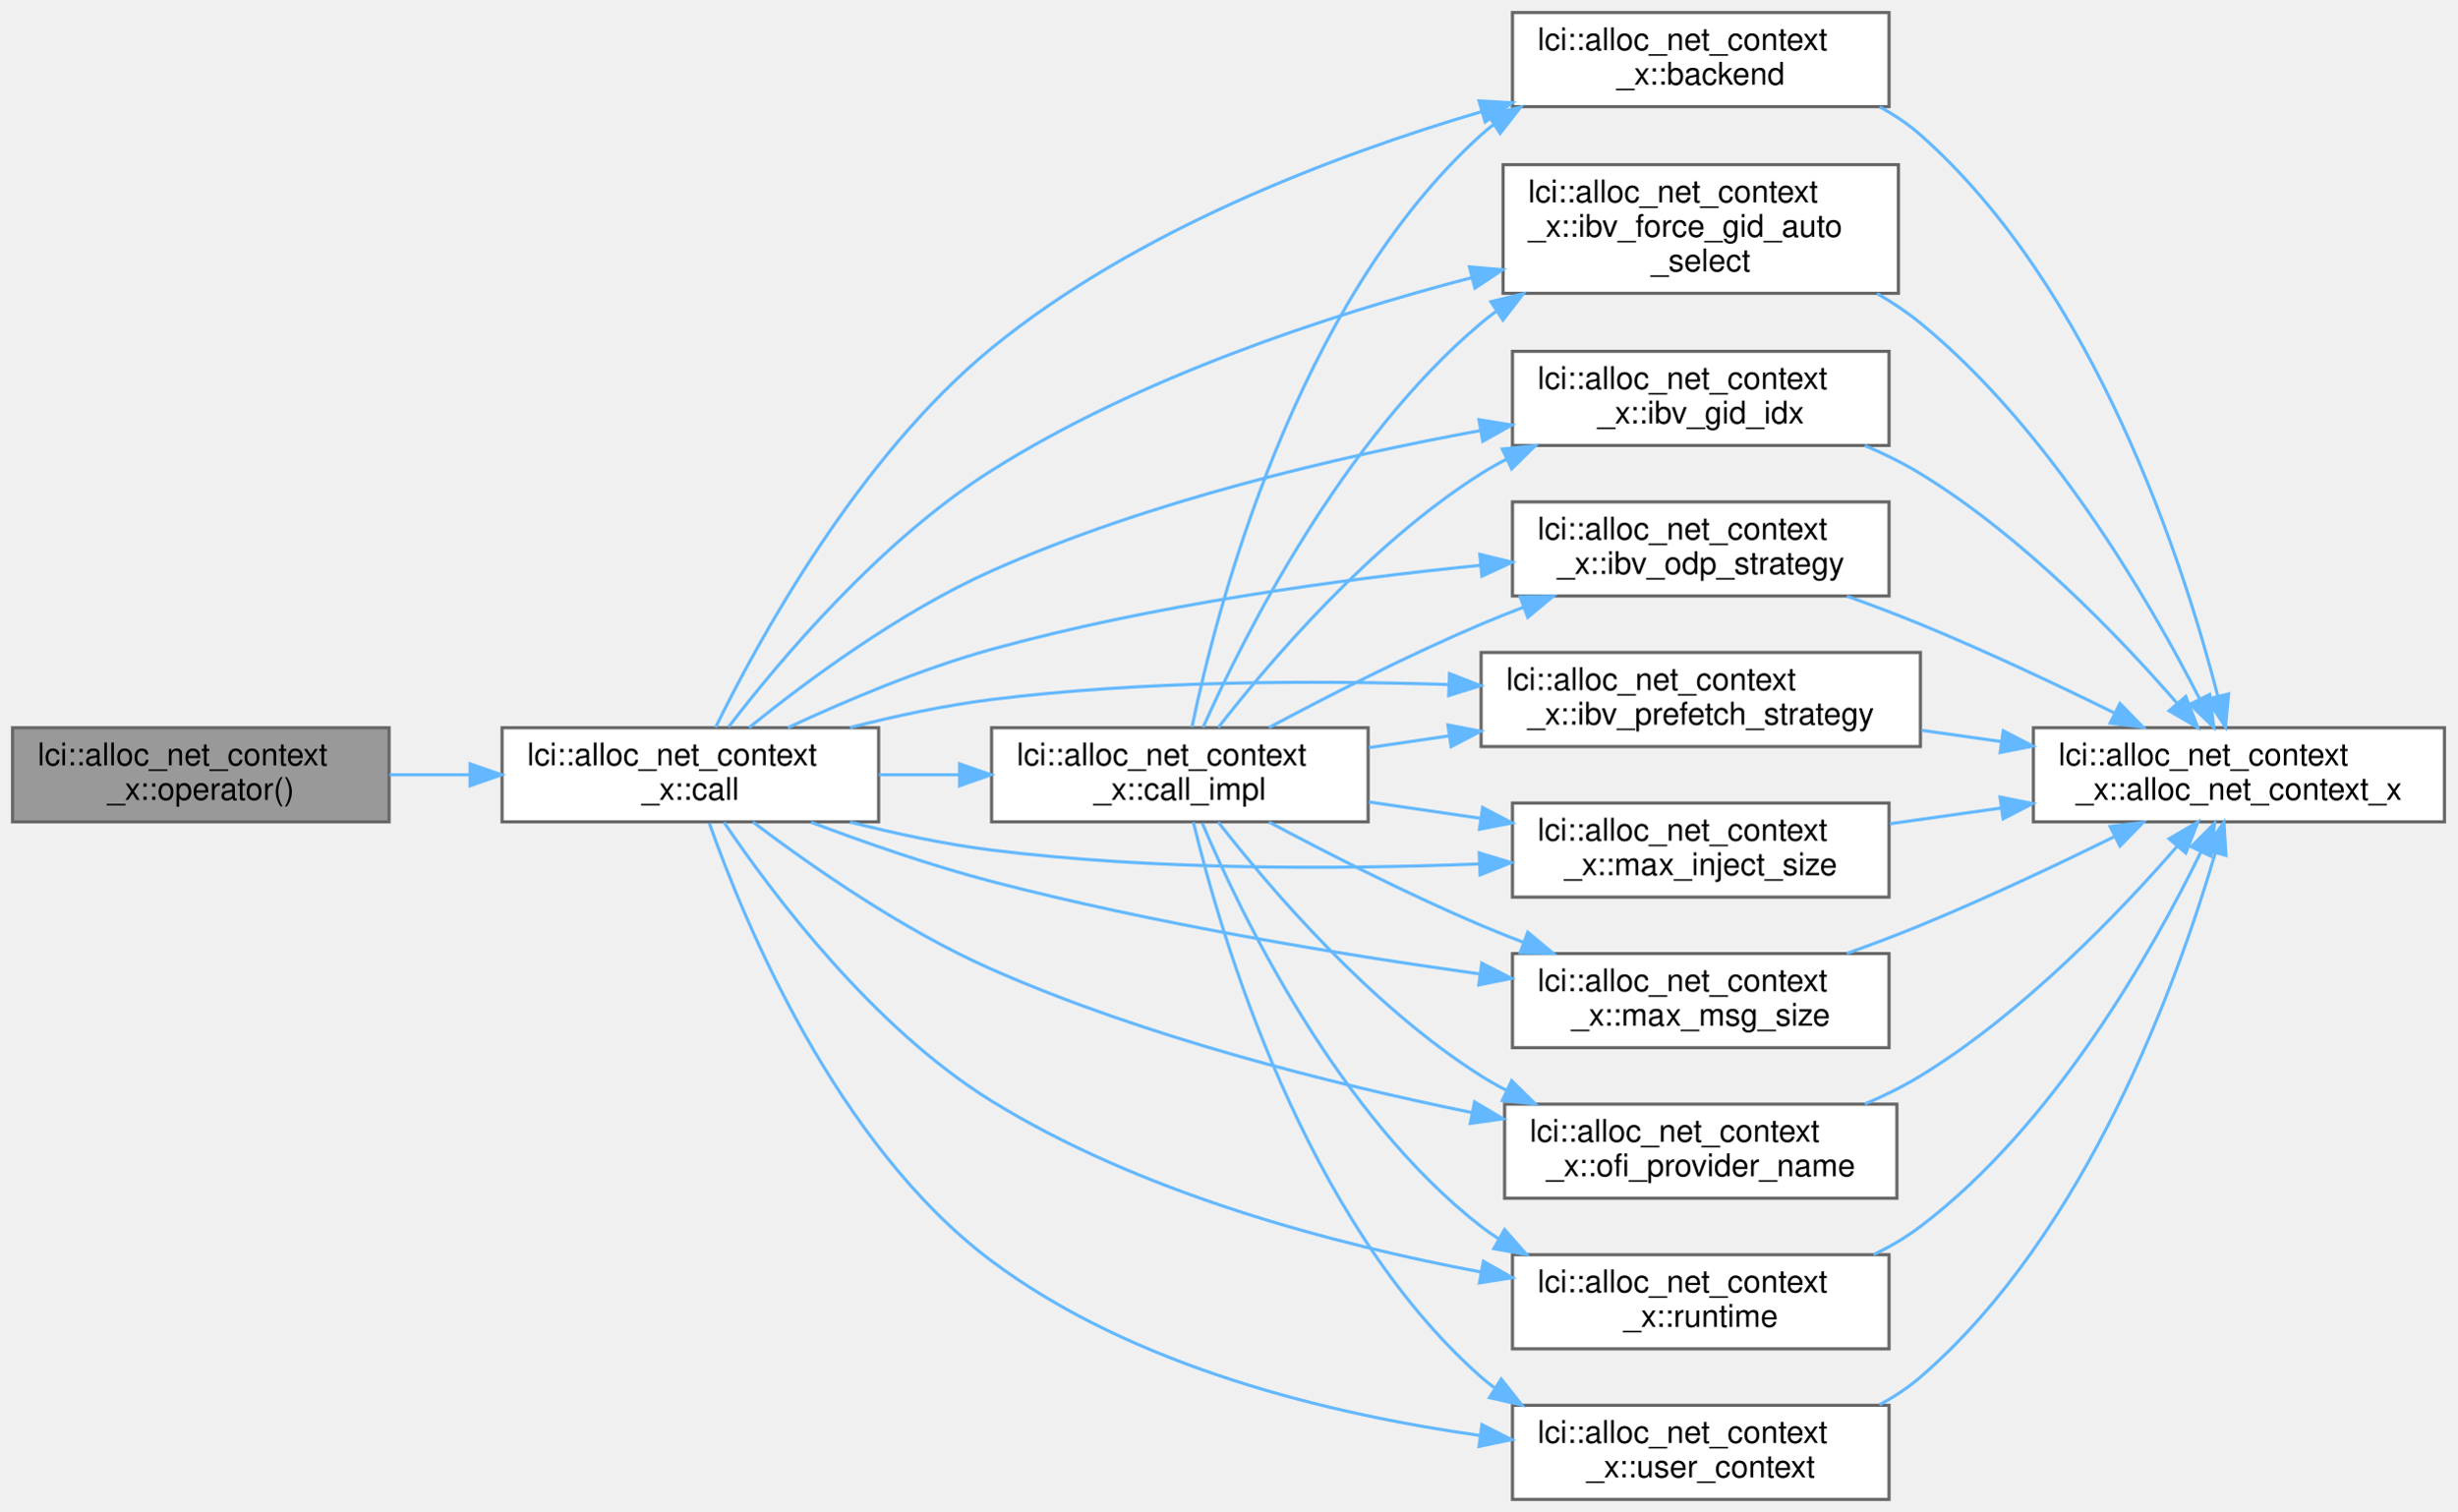
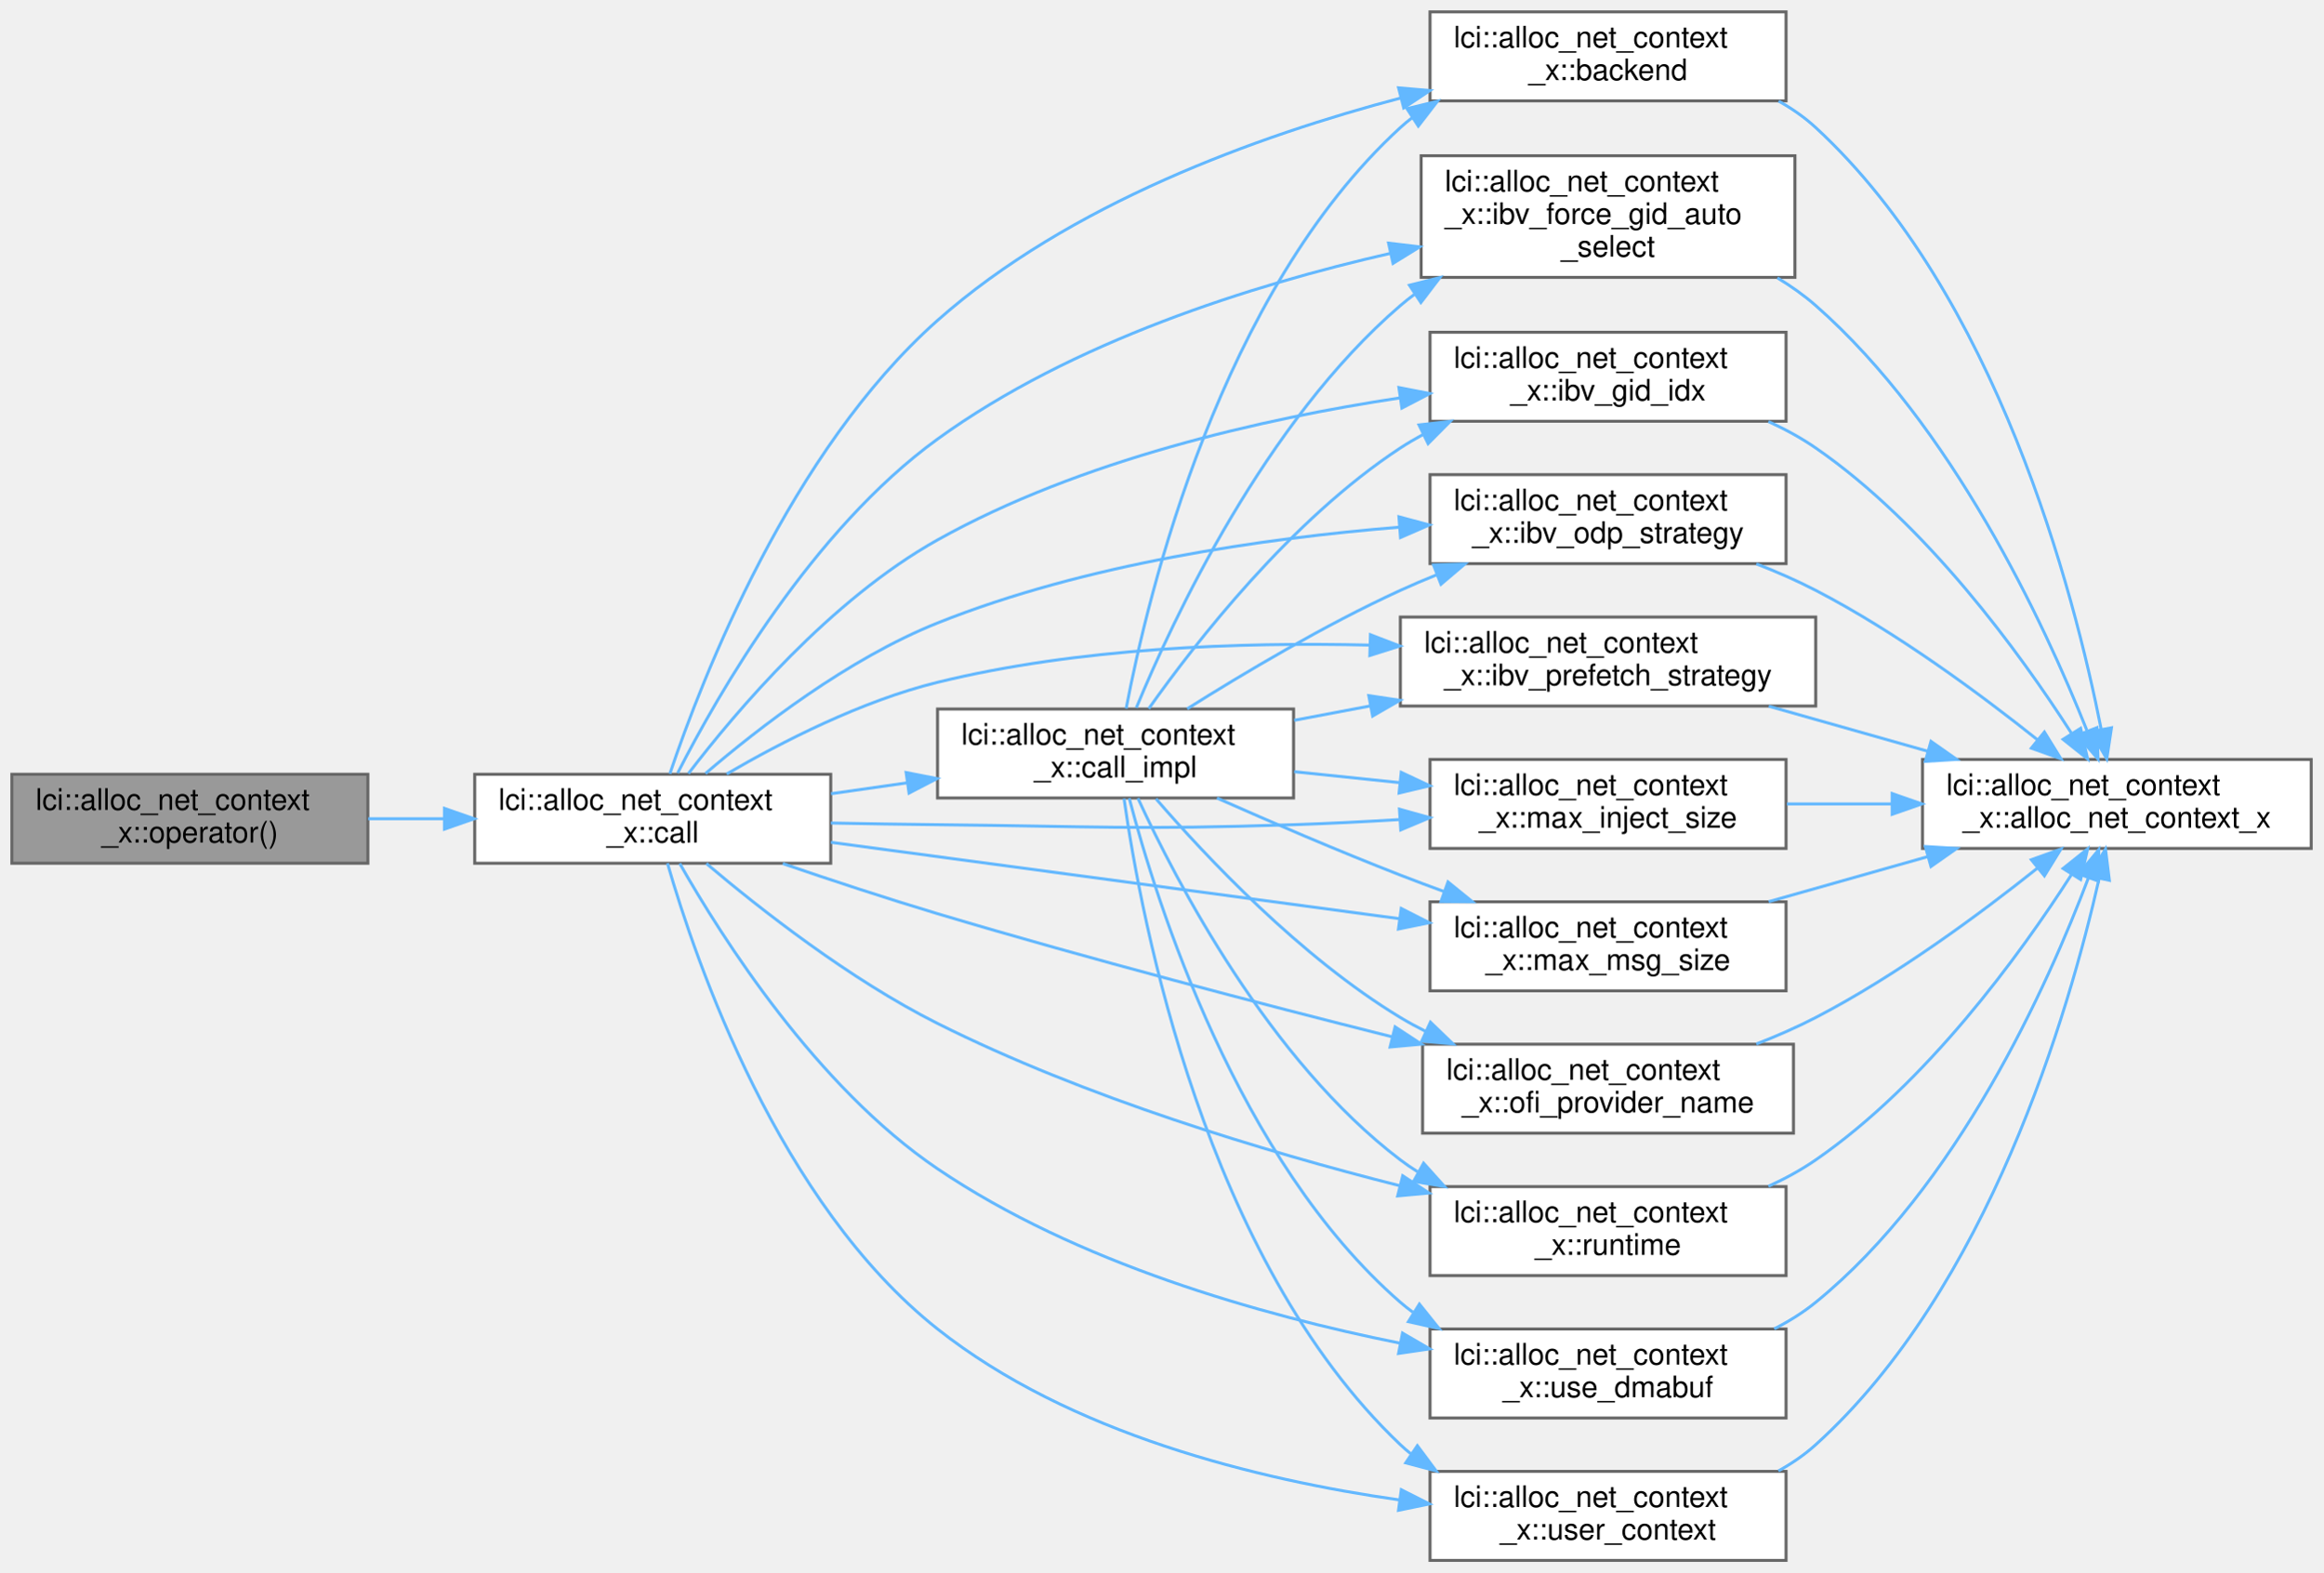
- <svg xmlns="http://www.w3.org/2000/svg" xmlns:xlink="http://www.w3.org/1999/xlink" width="783pt" height="482pt" viewBox="0.00 0.00 783.00 482.00">
-   <g id="graph0" class="graph" transform="scale(1 1) rotate(0) translate(4 478)">
+ <svg xmlns="http://www.w3.org/2000/svg" xmlns:xlink="http://www.w3.org/1999/xlink" width="783pt" height="530pt" viewBox="0.00 0.00 783.00 530.00">
+   <g id="graph0" class="graph" transform="scale(1 1) rotate(0) translate(4 526)">
    <g id="Node000001" class="node">
      <g id="a_Node000001">
        <a xlink:title=" ">
-           <polygon fill="#999999" stroke="#666666" points="120,-246 0,-246 0,-216 120,-216 120,-246" />
-           <text text-anchor="start" x="8" y="-234" font-family="Helvetica,sans-Serif" font-size="10.00">lci::alloc_net_context</text>
-           <text text-anchor="middle" x="60" y="-223" font-family="Helvetica,sans-Serif" font-size="10.00">_x::operator()</text>
+           <polygon fill="#999999" stroke="#666666" points="120,-265 0,-265 0,-235 120,-235 120,-265" />
+           <text text-anchor="start" x="8" y="-253" font-family="Helvetica,sans-Serif" font-size="10.00">lci::alloc_net_context</text>
+           <text text-anchor="middle" x="60" y="-242" font-family="Helvetica,sans-Serif" font-size="10.00">_x::operator()</text>
        </a>
      </g>
    </g>
    <g id="Node000002" class="node">
      <g id="a_Node000002">
        <a xlink:href="../../d9/d2c/classlci_1_1alloc__net__context__x.html#ad70070ae0aaa12a3a7ab0be8f9f84dbc" target="_top" xlink:title=" ">
-           <polygon fill="white" stroke="#666666" points="276,-246 156,-246 156,-216 276,-216 276,-246" />
-           <text text-anchor="start" x="164" y="-234" font-family="Helvetica,sans-Serif" font-size="10.00">lci::alloc_net_context</text>
-           <text text-anchor="middle" x="216" y="-223" font-family="Helvetica,sans-Serif" font-size="10.00">_x::call</text>
+           <polygon fill="white" stroke="#666666" points="276,-265 156,-265 156,-235 276,-235 276,-265" />
+           <text text-anchor="start" x="164" y="-253" font-family="Helvetica,sans-Serif" font-size="10.00">lci::alloc_net_context</text>
+           <text text-anchor="middle" x="216" y="-242" font-family="Helvetica,sans-Serif" font-size="10.00">_x::call</text>
        </a>
      </g>
    </g>
    <g id="edge1_Node000001_Node000002" class="edge">
      <g id="a_edge1_Node000001_Node000002">
        <a xlink:title=" ">
-           <path fill="none" stroke="#63b8ff" d="M120.1,-231C128.42,-231 137.04,-231 145.53,-231" />
-           <polygon fill="#63b8ff" stroke="#63b8ff" points="145.8,-234.5 155.8,-231 145.8,-227.5 145.8,-234.5" />
+           <path fill="none" stroke="#63b8ff" d="M120.1,-250C128.42,-250 137.04,-250 145.53,-250" />
+           <polygon fill="#63b8ff" stroke="#63b8ff" points="145.8,-253.5 155.8,-250 145.8,-246.5 145.8,-253.5" />
        </a>
      </g>
    </g>
    <g id="Node000003" class="node">
      <g id="a_Node000003">
        <a xlink:href="../../d9/d2c/classlci_1_1alloc__net__context__x.html#a924ac87bf6d7c2eb6b52768734dee344" target="_top" xlink:title=" ">
-           <polygon fill="white" stroke="#666666" points="598,-474 478,-474 478,-444 598,-444 598,-474" />
-           <text text-anchor="start" x="486" y="-462" font-family="Helvetica,sans-Serif" font-size="10.00">lci::alloc_net_context</text>
-           <text text-anchor="middle" x="538" y="-451" font-family="Helvetica,sans-Serif" font-size="10.00">_x::backend</text>
+           <polygon fill="white" stroke="#666666" points="598,-522 478,-522 478,-492 598,-492 598,-522" />
+           <text text-anchor="start" x="486" y="-510" font-family="Helvetica,sans-Serif" font-size="10.00">lci::alloc_net_context</text>
+           <text text-anchor="middle" x="538" y="-499" font-family="Helvetica,sans-Serif" font-size="10.00">_x::backend</text>
        </a>
      </g>
    </g>
    <g id="edge2_Node000002_Node000003" class="edge">
      <g id="a_edge2_Node000002_Node000003">
        <a xlink:title=" ">
-           <path fill="none" stroke="#63b8ff" d="M224.03,-246.11C237.5,-273.6 269.44,-332.15 312,-367 357.67,-404.39 420.6,-428.39 468.29,-442.46" />
-           <polygon fill="#63b8ff" stroke="#63b8ff" points="467.35,-445.83 477.92,-445.23 469.28,-439.11 467.35,-445.83" />
+           <path fill="none" stroke="#63b8ff" d="M221.78,-265.18C232.68,-297.56 262.36,-373.98 312,-418 356.25,-457.24 419.89,-480.24 468.2,-492.99" />
+           <polygon fill="#63b8ff" stroke="#63b8ff" points="467.4,-496.4 477.96,-495.48 469.13,-489.62 467.4,-496.4" />
        </a>
      </g>
    </g>
    <g id="Node000005" class="node">
      <g id="a_Node000005">
-         <a xlink:href="../../d9/d2c/classlci_1_1alloc__net__context__x.html#a037ffe1c580c67e693fddc84bf9e4de7" target="_top" xlink:title=" ">
-           <polygon fill="white" stroke="#666666" points="432,-246 312,-246 312,-216 432,-216 432,-246" />
-           <text text-anchor="start" x="320" y="-234" font-family="Helvetica,sans-Serif" font-size="10.00">lci::alloc_net_context</text>
-           <text text-anchor="middle" x="372" y="-223" font-family="Helvetica,sans-Serif" font-size="10.00">_x::call_impl</text>
+         <a xlink:href="../../d9/d2c/classlci_1_1alloc__net__context__x.html#a5c0e2ff8d01447d1d6e0884f2006be28" target="_top" xlink:title=" ">
+           <polygon fill="white" stroke="#666666" points="432,-287 312,-287 312,-257 432,-257 432,-287" />
+           <text text-anchor="start" x="320" y="-275" font-family="Helvetica,sans-Serif" font-size="10.00">lci::alloc_net_context</text>
+           <text text-anchor="middle" x="372" y="-264" font-family="Helvetica,sans-Serif" font-size="10.00">_x::call_impl</text>
        </a>
      </g>
    </g>
    <g id="edge4_Node000002_Node000005" class="edge">
      <g id="a_edge4_Node000002_Node000005">
        <a xlink:title=" ">
-           <path fill="none" stroke="#63b8ff" d="M276.1,-231C284.42,-231 293.04,-231 301.53,-231" />
-           <polygon fill="#63b8ff" stroke="#63b8ff" points="301.8,-234.5 311.8,-231 301.8,-227.5 301.8,-234.5" />
+           <path fill="none" stroke="#63b8ff" d="M276.1,-258.44C284.51,-259.64 293.23,-260.89 301.81,-262.12" />
+           <polygon fill="#63b8ff" stroke="#63b8ff" points="301.41,-265.59 311.8,-263.54 302.4,-258.66 301.41,-265.59" />
        </a>
      </g>
    </g>
    <g id="Node000006" class="node">
      <g id="a_Node000006">
        <a xlink:href="../../d9/d2c/classlci_1_1alloc__net__context__x.html#a9fe41e79d8eb835bbe41fc713b0971cf" target="_top" xlink:title=" ">
-           <polygon fill="white" stroke="#666666" points="601,-425.5 475,-425.5 475,-384.5 601,-384.5 601,-425.5" />
-           <text text-anchor="start" x="483" y="-413.5" font-family="Helvetica,sans-Serif" font-size="10.00">lci::alloc_net_context</text>
-           <text text-anchor="start" x="483" y="-402.5" font-family="Helvetica,sans-Serif" font-size="10.00">_x::ibv_force_gid_auto</text>
-           <text text-anchor="middle" x="538" y="-391.5" font-family="Helvetica,sans-Serif" font-size="10.00">_select</text>
-         </a>
-       </g>
-     </g>
-     <g id="edge24_Node000002_Node000006" class="edge">
-       <g id="a_edge24_Node000002_Node000006">
-         <a xlink:title=" ">
-           <path fill="none" stroke="#63b8ff" d="M228.2,-246.29C244.45,-267.46 276.51,-305.61 312,-328 359.01,-357.65 418.8,-377.41 464.93,-389.48" />
-           <polygon fill="#63b8ff" stroke="#63b8ff" points="464.29,-392.93 474.85,-392.02 466.03,-386.15 464.29,-392.93" />
+           <polygon fill="white" stroke="#666666" points="601,-473.5 475,-473.5 475,-432.5 601,-432.5 601,-473.5" />
+           <text text-anchor="start" x="483" y="-461.5" font-family="Helvetica,sans-Serif" font-size="10.00">lci::alloc_net_context</text>
+           <text text-anchor="start" x="483" y="-450.5" font-family="Helvetica,sans-Serif" font-size="10.00">_x::ibv_force_gid_auto</text>
+           <text text-anchor="middle" x="538" y="-439.5" font-family="Helvetica,sans-Serif" font-size="10.00">_select</text>
+         </a>
+       </g>
+     </g>
+     <g id="edge26_Node000002_Node000006" class="edge">
+       <g id="a_edge26_Node000002_Node000006">
+         <a xlink:title=" ">
+           <path fill="none" stroke="#63b8ff" d="M224.41,-265.41C238.05,-292.17 269.65,-347.31 312,-378 357.29,-410.82 417.87,-429.92 464.76,-440.63" />
+           <polygon fill="#63b8ff" stroke="#63b8ff" points="464.02,-444.05 474.54,-442.79 465.53,-437.22 464.02,-444.05" />
        </a>
      </g>
    </g>
    <g id="Node000007" class="node">
      <g id="a_Node000007">
        <a xlink:href="../../d9/d2c/classlci_1_1alloc__net__context__x.html#a41c846e3f23a79c2ed6832493cfbdf32" target="_top" xlink:title=" ">
-           <polygon fill="white" stroke="#666666" points="598,-366 478,-366 478,-336 598,-336 598,-366" />
-           <text text-anchor="start" x="486" y="-354" font-family="Helvetica,sans-Serif" font-size="10.00">lci::alloc_net_context</text>
-           <text text-anchor="middle" x="538" y="-343" font-family="Helvetica,sans-Serif" font-size="10.00">_x::ibv_gid_idx</text>
-         </a>
-       </g>
-     </g>
-     <g id="edge25_Node000002_Node000007" class="edge">
-       <g id="a_edge25_Node000002_Node000007">
-         <a xlink:title=" ">
-           <path fill="none" stroke="#63b8ff" d="M234.74,-246.07C252.99,-260.83 282.8,-282.97 312,-296 361.84,-318.25 422.08,-332.37 467.68,-340.72" />
-           <polygon fill="#63b8ff" stroke="#63b8ff" points="467.31,-344.21 477.77,-342.52 468.54,-337.32 467.31,-344.21" />
+           <polygon fill="white" stroke="#666666" points="598,-414 478,-414 478,-384 598,-384 598,-414" />
+           <text text-anchor="start" x="486" y="-402" font-family="Helvetica,sans-Serif" font-size="10.00">lci::alloc_net_context</text>
+           <text text-anchor="middle" x="538" y="-391" font-family="Helvetica,sans-Serif" font-size="10.00">_x::ibv_gid_idx</text>
+         </a>
+       </g>
+     </g>
+     <g id="edge27_Node000002_Node000007" class="edge">
+       <g id="a_edge27_Node000002_Node000007">
+         <a xlink:title=" ">
+           <path fill="none" stroke="#63b8ff" d="M228.04,-265.25C244.11,-286.27 275.95,-323.84 312,-344 360.23,-370.97 421.51,-384.84 467.94,-391.89" />
+           <polygon fill="#63b8ff" stroke="#63b8ff" points="467.51,-395.37 477.91,-393.34 468.51,-388.44 467.51,-395.37" />
        </a>
      </g>
    </g>
    <g id="Node000008" class="node">
      <g id="a_Node000008">
        <a xlink:href="../../d9/d2c/classlci_1_1alloc__net__context__x.html#aaad66599526eca49a9ee0dada3f8e35c" target="_top" xlink:title=" ">
-           <polygon fill="white" stroke="#666666" points="598,-318 478,-318 478,-288 598,-288 598,-318" />
-           <text text-anchor="start" x="486" y="-306" font-family="Helvetica,sans-Serif" font-size="10.00">lci::alloc_net_context</text>
-           <text text-anchor="middle" x="538" y="-295" font-family="Helvetica,sans-Serif" font-size="10.00">_x::ibv_odp_strategy</text>
-         </a>
-       </g>
-     </g>
-     <g id="edge26_Node000002_Node000008" class="edge">
-       <g id="a_edge26_Node000002_Node000008">
-         <a xlink:title=" ">
-           <path fill="none" stroke="#63b8ff" d="M247.09,-246.02C265.43,-254.58 289.58,-264.8 312,-271 363.15,-285.15 422.68,-293.27 467.65,-297.78" />
-           <polygon fill="#63b8ff" stroke="#63b8ff" points="467.59,-301.29 477.88,-298.77 468.26,-294.32 467.59,-301.29" />
+           <polygon fill="white" stroke="#666666" points="598,-366 478,-366 478,-336 598,-336 598,-366" />
+           <text text-anchor="start" x="486" y="-354" font-family="Helvetica,sans-Serif" font-size="10.00">lci::alloc_net_context</text>
+           <text text-anchor="middle" x="538" y="-343" font-family="Helvetica,sans-Serif" font-size="10.00">_x::ibv_odp_strategy</text>
+         </a>
+       </g>
+     </g>
+     <g id="edge28_Node000002_Node000008" class="edge">
+       <g id="a_edge28_Node000002_Node000008">
+         <a xlink:title=" ">
+           <path fill="none" stroke="#63b8ff" d="M233.8,-265.27C251.78,-280.69 281.8,-303.91 312,-316 361.82,-335.94 422.06,-344.58 467.67,-348.29" />
+           <polygon fill="#63b8ff" stroke="#63b8ff" points="467.52,-351.79 477.75,-349.05 468.05,-344.81 467.52,-351.79" />
        </a>
      </g>
    </g>
    <g id="Node000009" class="node">
      <g id="a_Node000009">
        <a xlink:href="../../d9/d2c/classlci_1_1alloc__net__context__x.html#a2c1d71a830f38024cb6193d55e088fb8" target="_top" xlink:title=" ">
-           <polygon fill="white" stroke="#666666" points="608,-270 468,-270 468,-240 608,-240 608,-270" />
-           <text text-anchor="start" x="476" y="-258" font-family="Helvetica,sans-Serif" font-size="10.00">lci::alloc_net_context</text>
-           <text text-anchor="middle" x="538" y="-247" font-family="Helvetica,sans-Serif" font-size="10.00">_x::ibv_prefetch_strategy</text>
-         </a>
-       </g>
-     </g>
-     <g id="edge27_Node000002_Node000009" class="edge">
-       <g id="a_edge27_Node000002_Node000009">
-         <a xlink:title=" ">
-           <path fill="none" stroke="#63b8ff" d="M266.85,-246.05C281.28,-249.74 297.14,-253.15 312,-255 360.09,-260.98 414.41,-261.16 457.62,-259.77" />
-           <polygon fill="#63b8ff" stroke="#63b8ff" points="457.93,-263.26 467.8,-259.4 457.68,-256.26 457.93,-263.26" />
+           <polygon fill="white" stroke="#666666" points="608,-318 468,-318 468,-288 608,-288 608,-318" />
+           <text text-anchor="start" x="476" y="-306" font-family="Helvetica,sans-Serif" font-size="10.00">lci::alloc_net_context</text>
+           <text text-anchor="middle" x="538" y="-295" font-family="Helvetica,sans-Serif" font-size="10.00">_x::ibv_prefetch_strategy</text>
+         </a>
+       </g>
+     </g>
+     <g id="edge29_Node000002_Node000009" class="edge">
+       <g id="a_edge29_Node000002_Node000009">
+         <a xlink:title=" ">
+           <path fill="none" stroke="#63b8ff" d="M240.93,-265.09C259.52,-275.93 286.37,-289.7 312,-296 359.34,-307.64 413.98,-309.59 457.55,-308.54" />
+           <polygon fill="#63b8ff" stroke="#63b8ff" points="457.92,-312.03 467.81,-308.24 457.71,-305.04 457.92,-312.03" />
        </a>
      </g>
    </g>
    <g id="Node000010" class="node">
      <g id="a_Node000010">
        <a xlink:href="../../d9/d2c/classlci_1_1alloc__net__context__x.html#a6654c9eac4872fca14364abd71f579f1" target="_top" xlink:title=" ">
-           <polygon fill="white" stroke="#666666" points="598,-222 478,-222 478,-192 598,-192 598,-222" />
-           <text text-anchor="start" x="486" y="-210" font-family="Helvetica,sans-Serif" font-size="10.00">lci::alloc_net_context</text>
-           <text text-anchor="middle" x="538" y="-199" font-family="Helvetica,sans-Serif" font-size="10.00">_x::max_inject_size</text>
-         </a>
-       </g>
-     </g>
-     <g id="edge28_Node000002_Node000010" class="edge">
-       <g id="a_edge28_Node000002_Node000010">
-         <a xlink:title=" ">
-           <path fill="none" stroke="#63b8ff" d="M266.85,-215.95C281.28,-212.26 297.14,-208.85 312,-207 363.79,-200.56 422.8,-200.84 467.39,-202.58" />
-           <polygon fill="#63b8ff" stroke="#63b8ff" points="467.4,-206.09 477.54,-203.01 467.69,-199.09 467.4,-206.09" />
+           <polygon fill="white" stroke="#666666" points="598,-270 478,-270 478,-240 598,-240 598,-270" />
+           <text text-anchor="start" x="486" y="-258" font-family="Helvetica,sans-Serif" font-size="10.00">lci::alloc_net_context</text>
+           <text text-anchor="middle" x="538" y="-247" font-family="Helvetica,sans-Serif" font-size="10.00">_x::max_inject_size</text>
+         </a>
+       </g>
+     </g>
+     <g id="edge30_Node000002_Node000010" class="edge">
+       <g id="a_edge30_Node000002_Node000010">
+         <a xlink:title=" ">
+           <path fill="none" stroke="#63b8ff" d="M276.04,-248.56C287.94,-248.33 300.37,-248.12 312,-248 365.33,-247.44 378.7,-246.23 432,-248 443.51,-248.38 455.72,-249 467.58,-249.72" />
+           <polygon fill="#63b8ff" stroke="#63b8ff" points="467.69,-253.23 477.89,-250.37 468.13,-246.25 467.69,-253.23" />
        </a>
      </g>
    </g>
    <g id="Node000011" class="node">
      <g id="a_Node000011">
        <a xlink:href="../../d9/d2c/classlci_1_1alloc__net__context__x.html#ad264e33dba3328ba304b8727d91fea36" target="_top" xlink:title=" ">
-           <polygon fill="white" stroke="#666666" points="598,-174 478,-174 478,-144 598,-144 598,-174" />
-           <text text-anchor="start" x="486" y="-162" font-family="Helvetica,sans-Serif" font-size="10.00">lci::alloc_net_context</text>
-           <text text-anchor="middle" x="538" y="-151" font-family="Helvetica,sans-Serif" font-size="10.00">_x::max_msg_size</text>
-         </a>
-       </g>
-     </g>
-     <g id="edge29_Node000002_Node000011" class="edge">
-       <g id="a_edge29_Node000002_Node000011">
-         <a xlink:title=" ">
-           <path fill="none" stroke="#63b8ff" d="M254.43,-215.88C271.73,-209.34 292.68,-202.05 312,-197 363.49,-183.55 422.9,-173.75 467.74,-167.48" />
-           <polygon fill="#63b8ff" stroke="#63b8ff" points="468.22,-170.94 477.65,-166.11 467.27,-164.01 468.22,-170.94" />
+           <polygon fill="white" stroke="#666666" points="598,-222 478,-222 478,-192 598,-192 598,-222" />
+           <text text-anchor="start" x="486" y="-210" font-family="Helvetica,sans-Serif" font-size="10.00">lci::alloc_net_context</text>
+           <text text-anchor="middle" x="538" y="-199" font-family="Helvetica,sans-Serif" font-size="10.00">_x::max_msg_size</text>
+         </a>
+       </g>
+     </g>
+     <g id="edge31_Node000002_Node000011" class="edge">
+       <g id="a_edge31_Node000002_Node000011">
+         <a xlink:title=" ">
+           <path fill="none" stroke="#63b8ff" d="M276.07,-242.06C330.24,-234.78 410.51,-224 467.7,-216.31" />
+           <polygon fill="#63b8ff" stroke="#63b8ff" points="468.29,-219.76 477.74,-214.96 467.36,-212.83 468.29,-219.76" />
        </a>
      </g>
    </g>
    <g id="Node000012" class="node">
      <g id="a_Node000012">
        <a xlink:href="../../d9/d2c/classlci_1_1alloc__net__context__x.html#a11c33085d6c48cc3684d45ae1f91b354" target="_top" xlink:title=" ">
-           <polygon fill="white" stroke="#666666" points="600.5,-126 475.5,-126 475.5,-96 600.5,-96 600.5,-126" />
-           <text text-anchor="start" x="483.5" y="-114" font-family="Helvetica,sans-Serif" font-size="10.00">lci::alloc_net_context</text>
-           <text text-anchor="middle" x="538" y="-103" font-family="Helvetica,sans-Serif" font-size="10.00">_x::ofi_provider_name</text>
-         </a>
-       </g>
-     </g>
-     <g id="edge30_Node000002_Node000012" class="edge">
-       <g id="a_edge30_Node000002_Node000012">
-         <a xlink:title=" ">
-           <path fill="none" stroke="#63b8ff" d="M235.94,-215.95C254.39,-201.97 283.71,-181.47 312,-169 361.07,-147.36 419.86,-132.56 465.03,-123.32" />
-           <polygon fill="#63b8ff" stroke="#63b8ff" points="465.92,-126.72 475.04,-121.32 464.55,-119.85 465.92,-126.72" />
+           <polygon fill="white" stroke="#666666" points="600.5,-174 475.5,-174 475.5,-144 600.5,-144 600.5,-174" />
+           <text text-anchor="start" x="483.5" y="-162" font-family="Helvetica,sans-Serif" font-size="10.00">lci::alloc_net_context</text>
+           <text text-anchor="middle" x="538" y="-151" font-family="Helvetica,sans-Serif" font-size="10.00">_x::ofi_provider_name</text>
+         </a>
+       </g>
+     </g>
+     <g id="edge32_Node000002_Node000012" class="edge">
+       <g id="a_edge32_Node000002_Node000012">
+         <a xlink:title=" ">
+           <path fill="none" stroke="#63b8ff" d="M259.84,-234.88C276.09,-229.32 294.83,-223.14 312,-218 362.9,-202.77 420.9,-187.62 465.26,-176.48" />
+           <polygon fill="#63b8ff" stroke="#63b8ff" points="466.23,-179.84 475.09,-174.02 464.54,-173.05 466.23,-179.84" />
        </a>
      </g>
    </g>
    <g id="Node000013" class="node">
      <g id="a_Node000013">
        <a xlink:href="../../d9/d2c/classlci_1_1alloc__net__context__x.html#a3cc9f4bac3c372009fe44dbd77153c19" target="_top" xlink:title=" ">
+           <polygon fill="white" stroke="#666666" points="598,-126 478,-126 478,-96 598,-96 598,-126" />
+           <text text-anchor="start" x="486" y="-114" font-family="Helvetica,sans-Serif" font-size="10.00">lci::alloc_net_context</text>
+           <text text-anchor="middle" x="538" y="-103" font-family="Helvetica,sans-Serif" font-size="10.00">_x::runtime</text>
+         </a>
+       </g>
+     </g>
+     <g id="edge33_Node000002_Node000013" class="edge">
+       <g id="a_edge33_Node000002_Node000013">
+         <a xlink:title=" ">
+           <path fill="none" stroke="#63b8ff" d="M234.08,-234.91C252.28,-219.5 282.48,-195.8 312,-181 361.74,-156.05 422.14,-137.85 467.84,-126.28" />
+           <polygon fill="#63b8ff" stroke="#63b8ff" points="468.79,-129.65 477.65,-123.83 467.1,-122.85 468.79,-129.65" />
+         </a>
+       </g>
+     </g>
+     <g id="Node000014" class="node">
+       <g id="a_Node000014">
+         <a xlink:href="../../d9/d2c/classlci_1_1alloc__net__context__x.html#aabdd8693975475fef49f39019610a4ae" target="_top" xlink:title=" ">
          <polygon fill="white" stroke="#666666" points="598,-78 478,-78 478,-48 598,-48 598,-78" />
          <text text-anchor="start" x="486" y="-66" font-family="Helvetica,sans-Serif" font-size="10.00">lci::alloc_net_context</text>
-           <text text-anchor="middle" x="538" y="-55" font-family="Helvetica,sans-Serif" font-size="10.00">_x::runtime</text>
-         </a>
-       </g>
-     </g>
-     <g id="edge31_Node000002_Node000013" class="edge">
-       <g id="a_edge31_Node000002_Node000013">
-         <a xlink:title=" ">
-           <path fill="none" stroke="#63b8ff" d="M226.74,-215.82C242.1,-193.1 274.15,-150.41 312,-127 359.63,-97.55 421.22,-81.26 467.92,-72.49" />
-           <polygon fill="#63b8ff" stroke="#63b8ff" points="468.73,-75.9 477.95,-70.68 467.48,-69.01 468.73,-75.9" />
-         </a>
-       </g>
-     </g>
-     <g id="Node000014" class="node">
-       <g id="a_Node000014">
+           <text text-anchor="middle" x="538" y="-55" font-family="Helvetica,sans-Serif" font-size="10.00">_x::use_dmabuf</text>
+         </a>
+       </g>
+     </g>
+     <g id="edge34_Node000002_Node000014" class="edge">
+       <g id="a_edge34_Node000002_Node000014">
+         <a xlink:title=" ">
+           <path fill="none" stroke="#63b8ff" d="M225.11,-234.91C239.36,-209.83 271.28,-159.58 312,-132 358.8,-100.3 420.73,-82.71 467.77,-73.24" />
+           <polygon fill="#63b8ff" stroke="#63b8ff" points="468.72,-76.62 477.87,-71.29 467.39,-69.75 468.72,-76.62" />
+         </a>
+       </g>
+     </g>
+     <g id="Node000015" class="node">
+       <g id="a_Node000015">
        <a xlink:href="../../d9/d2c/classlci_1_1alloc__net__context__x.html#a875d4f78abda2116a3ea1982116165a3" target="_top" xlink:title=" ">
          <polygon fill="white" stroke="#666666" points="598,-30 478,-30 478,0 598,0 598,-30" />
          <text text-anchor="start" x="486" y="-18" font-family="Helvetica,sans-Serif" font-size="10.00">lci::alloc_net_context</text>
          <text text-anchor="middle" x="538" y="-7" font-family="Helvetica,sans-Serif" font-size="10.00">_x::user_context</text>
        </a>
      </g>
    </g>
-     <g id="edge32_Node000002_Node000014" class="edge">
-       <g id="a_edge32_Node000002_Node000014">
-         <a xlink:title=" ">
-           <path fill="none" stroke="#63b8ff" d="M222.05,-215.56C233.1,-184.24 262.49,-113.08 312,-76 357.21,-42.14 420.01,-27.07 467.77,-20.36" />
-           <polygon fill="#63b8ff" stroke="#63b8ff" points="468.26,-23.83 477.72,-19.05 467.35,-16.89 468.26,-23.83" />
+     <g id="edge35_Node000002_Node000015" class="edge">
+       <g id="a_edge35_Node000002_Node000015">
+         <a xlink:title=" ">
+           <path fill="none" stroke="#63b8ff" d="M220.97,-234.99C230.61,-201.51 258.51,-120.35 312,-78 356.54,-42.74 419.68,-27.21 467.74,-20.37" />
+           <polygon fill="#63b8ff" stroke="#63b8ff" points="468.31,-23.82 477.76,-19.03 467.38,-16.88 468.31,-23.82" />
        </a>
      </g>
    </g>
    <g id="Node000004" class="node">
      <g id="a_Node000004">
        <a xlink:href="../../d9/d2c/classlci_1_1alloc__net__context__x.html#a4906e72fa75cb21741c0248836701237" target="_top" xlink:title=" ">
-           <polygon fill="white" stroke="#666666" points="775,-246 644,-246 644,-216 775,-216 775,-246" />
-           <text text-anchor="start" x="652" y="-234" font-family="Helvetica,sans-Serif" font-size="10.00">lci::alloc_net_context</text>
-           <text text-anchor="middle" x="709.5" y="-223" font-family="Helvetica,sans-Serif" font-size="10.00">_x::alloc_net_context_x</text>
+           <polygon fill="white" stroke="#666666" points="775,-270 644,-270 644,-240 775,-240 775,-270" />
+           <text text-anchor="start" x="652" y="-258" font-family="Helvetica,sans-Serif" font-size="10.00">lci::alloc_net_context</text>
+           <text text-anchor="middle" x="709.5" y="-247" font-family="Helvetica,sans-Serif" font-size="10.00">_x::alloc_net_context_x</text>
        </a>
      </g>
    </g>
    <g id="edge3_Node000003_Node000004" class="edge">
      <g id="a_edge3_Node000003_Node000004">
        <a xlink:title=" ">
-           <path fill="none" stroke="#63b8ff" d="M595.01,-443.94C599.69,-441.4 604.1,-438.44 608,-435 663.63,-385.82 691.76,-298.81 702.78,-256.09" />
-           <polygon fill="#63b8ff" stroke="#63b8ff" points="706.21,-256.78 705.21,-246.23 699.42,-255.1 706.21,-256.78" />
+           <path fill="none" stroke="#63b8ff" d="M595.51,-491.92C600.02,-489.39 604.27,-486.44 608,-483 669.06,-426.67 695.06,-326.55 704.25,-280.04" />
+           <polygon fill="#63b8ff" stroke="#63b8ff" points="707.69,-280.66 706.1,-270.19 700.81,-279.37 707.69,-280.66" />
        </a>
      </g>
    </g>
    <g id="edge5_Node000005_Node000003" class="edge">
      <g id="a_edge5_Node000005_Node000003">
        <a xlink:title=" ">
-           <path fill="none" stroke="#63b8ff" d="M375.85,-246.22C383.65,-283.75 408.87,-381.56 468,-435 469.29,-436.17 470.65,-437.28 472.05,-438.34" />
-           <polygon fill="#63b8ff" stroke="#63b8ff" points="470.27,-441.36 480.57,-443.84 474.06,-435.47 470.27,-441.36" />
+           <path fill="none" stroke="#63b8ff" d="M375.58,-287.17C382.88,-325.54 407.25,-427.39 468,-483 469.29,-484.18 470.63,-485.3 472.03,-486.36" />
+           <polygon fill="#63b8ff" stroke="#63b8ff" points="470.23,-489.37 480.52,-491.89 474.05,-483.5 470.23,-489.37" />
        </a>
      </g>
    </g>
    <g id="edge6_Node000005_Node000006" class="edge">
      <g id="a_edge6_Node000005_Node000006">
        <a xlink:title=" ">
-           <path fill="none" stroke="#63b8ff" d="M379.39,-246.11C392.22,-274.85 423.75,-337.81 468,-375 469.54,-376.29 471.14,-377.54 472.79,-378.74" />
-           <polygon fill="#63b8ff" stroke="#63b8ff" points="471.13,-381.83 481.42,-384.35 474.95,-375.96 471.13,-381.83" />
+           <path fill="none" stroke="#63b8ff" d="M379,-287.39C391.37,-317.32 422.42,-383.85 468,-423 469.52,-424.31 471.11,-425.57 472.75,-426.78" />
+           <polygon fill="#63b8ff" stroke="#63b8ff" points="471.07,-429.86 481.34,-432.45 474.92,-424.02 471.07,-429.86" />
        </a>
      </g>
    </g>
    <g id="edge8_Node000005_Node000007" class="edge">
      <g id="a_edge8_Node000005_Node000007">
        <a xlink:title=" ">
-           <path fill="none" stroke="#63b8ff" d="M384.25,-246.1C400.56,-267.02 432.7,-304.73 468,-327 470.6,-328.64 473.32,-330.18 476.13,-331.63" />
-           <polygon fill="#63b8ff" stroke="#63b8ff" points="474.75,-334.86 485.29,-335.96 477.74,-328.53 474.75,-334.86" />
+           <path fill="none" stroke="#63b8ff" d="M383.2,-287.13C398.93,-309.37 431.18,-350.86 468,-375 470.44,-376.6 472.99,-378.1 475.62,-379.52" />
+           <polygon fill="#63b8ff" stroke="#63b8ff" points="474.29,-382.76 484.81,-383.98 477.35,-376.46 474.29,-382.76" />
        </a>
      </g>
    </g>
    <g id="edge10_Node000005_Node000008" class="edge">
      <g id="a_edge10_Node000005_Node000008">
        <a xlink:title=" ">
-           <path fill="none" stroke="#63b8ff" d="M400.39,-246.06C419.13,-256.06 444.7,-269.11 468,-279 472.37,-280.85 476.93,-282.68 481.54,-284.44" />
-           <polygon fill="#63b8ff" stroke="#63b8ff" points="480.43,-287.76 491.02,-287.97 482.87,-281.2 480.43,-287.76" />
+           <path fill="none" stroke="#63b8ff" d="M396.15,-287.07C414.99,-298.93 442.53,-315.33 468,-327 472,-328.83 476.18,-330.61 480.42,-332.31" />
+           <polygon fill="#63b8ff" stroke="#63b8ff" points="479.17,-335.58 489.76,-335.91 481.69,-329.05 479.17,-335.58" />
        </a>
      </g>
    </g>
    <g id="edge12_Node000005_Node000009" class="edge">
      <g id="a_edge12_Node000005_Node000009">
        <a xlink:title=" ">
-           <path fill="none" stroke="#63b8ff" d="M432.21,-239.66C440.52,-240.88 449.17,-242.15 457.77,-243.41" />
-           <polygon fill="#63b8ff" stroke="#63b8ff" points="457.43,-246.89 467.84,-244.88 458.45,-239.97 457.43,-246.89" />
+           <path fill="none" stroke="#63b8ff" d="M432.21,-283.19C440.52,-284.76 449.17,-286.4 457.77,-288.02" />
+           <polygon fill="#63b8ff" stroke="#63b8ff" points="457.36,-291.51 467.84,-289.93 458.66,-284.63 457.36,-291.51" />
        </a>
      </g>
    </g>
    <g id="edge14_Node000005_Node000010" class="edge">
      <g id="a_edge14_Node000005_Node000010">
        <a xlink:title=" ">
-           <path fill="none" stroke="#63b8ff" d="M432.21,-222.34C443.7,-220.65 455.85,-218.88 467.64,-217.15" />
-           <polygon fill="#63b8ff" stroke="#63b8ff" points="468.49,-220.56 477.88,-215.65 467.48,-213.64 468.49,-220.56" />
+           <path fill="none" stroke="#63b8ff" d="M432.21,-265.86C443.7,-264.67 455.85,-263.41 467.64,-262.19" />
+           <polygon fill="#63b8ff" stroke="#63b8ff" points="468.29,-265.64 477.88,-261.13 467.57,-258.68 468.29,-265.64" />
        </a>
      </g>
    </g>
    <g id="edge16_Node000005_Node000011" class="edge">
      <g id="a_edge16_Node000005_Node000011">
        <a xlink:title=" ">
-           <path fill="none" stroke="#63b8ff" d="M400.39,-215.94C419.13,-205.94 444.7,-192.89 468,-183 472.37,-181.15 476.93,-179.32 481.54,-177.56" />
-           <polygon fill="#63b8ff" stroke="#63b8ff" points="482.87,-180.8 491.02,-174.03 480.43,-174.24 482.87,-180.8" />
+           <path fill="none" stroke="#63b8ff" d="M406.17,-256.98C424.3,-248.95 447.24,-239.08 468,-231 472.75,-229.15 477.72,-227.29 482.71,-225.47" />
+           <polygon fill="#63b8ff" stroke="#63b8ff" points="484.06,-228.7 492.29,-222.02 481.69,-222.11 484.06,-228.7" />
        </a>
      </g>
    </g>
    <g id="edge18_Node000005_Node000012" class="edge">
      <g id="a_edge18_Node000005_Node000012">
        <a xlink:title=" ">
-           <path fill="none" stroke="#63b8ff" d="M384.25,-215.9C400.56,-194.98 432.7,-157.27 468,-135 470.6,-133.36 473.32,-131.82 476.13,-130.37" />
-           <polygon fill="#63b8ff" stroke="#63b8ff" points="477.74,-133.47 485.29,-126.04 474.75,-127.14 477.74,-133.47" />
+           <path fill="none" stroke="#63b8ff" d="M385.64,-256.72C402.55,-237.15 434.35,-203.34 468,-183 470.77,-181.33 473.67,-179.75 476.65,-178.26" />
+           <polygon fill="#63b8ff" stroke="#63b8ff" points="478.14,-181.43 485.77,-174.08 475.22,-175.07 478.14,-181.43" />
        </a>
      </g>
    </g>
    <g id="edge20_Node000005_Node000013" class="edge">
      <g id="a_edge20_Node000005_Node000013">
        <a xlink:title=" ">
-           <path fill="none" stroke="#63b8ff" d="M379.14,-215.58C391.55,-186.32 422.38,-122.49 468,-87 469.79,-85.61 471.67,-84.29 473.61,-83.05" />
-           <polygon fill="#63b8ff" stroke="#63b8ff" points="475.47,-86.02 482.48,-78.07 472.04,-79.92 475.47,-86.02" />
+           <path fill="none" stroke="#63b8ff" d="M379.55,-256.9C392.44,-228.87 423.75,-168.61 468,-135 469.85,-133.6 471.78,-132.27 473.78,-131.02" />
+           <polygon fill="#63b8ff" stroke="#63b8ff" points="475.83,-133.89 482.91,-126 472.46,-127.75 475.83,-133.89" />
        </a>
      </g>
    </g>
    <g id="edge22_Node000005_Node000014" class="edge">
      <g id="a_edge22_Node000005_Node000014">
        <a xlink:title=" ">
-           <path fill="none" stroke="#63b8ff" d="M376.31,-215.88C384.96,-179.96 411.53,-88.83 468,-39 469.34,-37.82 470.74,-36.69 472.19,-35.62" />
-           <polygon fill="#63b8ff" stroke="#63b8ff" points="474.4,-38.37 480.99,-30.07 470.67,-32.45 474.4,-38.37" />
+           <path fill="none" stroke="#63b8ff" d="M376.62,-256.91C385.76,-221.94 413.09,-134.73 468,-87 469.35,-85.83 470.76,-84.71 472.22,-83.65" />
+           <polygon fill="#63b8ff" stroke="#63b8ff" points="474.42,-86.4 481.05,-78.13 470.71,-80.46 474.42,-86.4" />
+         </a>
+       </g>
+     </g>
+     <g id="edge24_Node000005_Node000015" class="edge">
+       <g id="a_edge24_Node000005_Node000015">
+         <a xlink:title=" ">
+           <path fill="none" stroke="#63b8ff" d="M374.86,-256.8C380.67,-215.72 402.25,-101.39 468,-39 469.12,-37.94 470.29,-36.92 471.51,-35.95" />
+           <polygon fill="#63b8ff" stroke="#63b8ff" points="473.73,-38.66 480.05,-30.16 469.81,-32.87 473.73,-38.66" />
        </a>
      </g>
    </g>
    <g id="edge7_Node000006_Node000004" class="edge">
      <g id="a_edge7_Node000006_Node000004">
        <a xlink:title=" ">
-           <path fill="none" stroke="#63b8ff" d="M594.14,-384.44C599.04,-381.62 603.75,-378.47 608,-375 649.09,-341.38 680.78,-286.86 696.85,-255.44" />
-           <polygon fill="#63b8ff" stroke="#63b8ff" points="700.18,-256.61 701.51,-246.1 693.91,-253.48 700.18,-256.61" />
+           <path fill="none" stroke="#63b8ff" d="M595.09,-432.33C599.69,-429.55 604.07,-426.45 608,-423 654.01,-382.57 685.04,-315.81 699.39,-279.83" />
+           <polygon fill="#63b8ff" stroke="#63b8ff" points="702.8,-280.71 703.15,-270.12 696.27,-278.18 702.8,-280.71" />
        </a>
      </g>
    </g>
    <g id="edge9_Node000007_Node000004" class="edge">
      <g id="a_edge9_Node000007_Node000004">
        <a xlink:title=" ">
-           <path fill="none" stroke="#63b8ff" d="M590.26,-335.97C596.42,-333.36 602.48,-330.37 608,-327 640.5,-307.14 671.12,-275.28 689.84,-253.76" />
-           <polygon fill="#63b8ff" stroke="#63b8ff" points="692.57,-255.95 696.4,-246.07 687.25,-251.4 692.57,-255.95" />
+           <path fill="none" stroke="#63b8ff" d="M592.07,-383.9C597.66,-381.34 603.09,-378.39 608,-375 645.41,-349.18 676.84,-305.86 694.13,-278.94" />
+           <polygon fill="#63b8ff" stroke="#63b8ff" points="697.29,-280.49 699.65,-270.16 691.37,-276.77 697.29,-280.49" />
        </a>
      </g>
    </g>
    <g id="edge11_Node000008_Node000004" class="edge">
      <g id="a_edge11_Node000008_Node000004">
        <a xlink:title=" ">
-           <path fill="none" stroke="#63b8ff" d="M584.55,-287.96C592.43,-285.13 600.49,-282.09 608,-279 628.81,-270.44 651.46,-259.75 669.98,-250.63" />
-           <polygon fill="#63b8ff" stroke="#63b8ff" points="671.59,-253.74 678.99,-246.16 668.47,-247.47 671.59,-253.74" />
+           <path fill="none" stroke="#63b8ff" d="M587.99,-335.93C594.85,-333.26 601.69,-330.27 608,-327 635.18,-312.91 663.27,-292.17 682.82,-276.57" />
+           <polygon fill="#63b8ff" stroke="#63b8ff" points="685.08,-279.24 690.64,-270.23 680.67,-273.8 685.08,-279.24" />
        </a>
      </g>
    </g>
    <g id="edge13_Node000009_Node000004" class="edge">
      <g id="a_edge13_Node000009_Node000004">
        <a xlink:title=" ">
-           <path fill="none" stroke="#63b8ff" d="M608.43,-245.17C616.75,-243.99 625.27,-242.78 633.67,-241.6" />
-           <polygon fill="#63b8ff" stroke="#63b8ff" points="634.4,-245.03 643.81,-240.16 633.42,-238.1 634.4,-245.03" />
+           <path fill="none" stroke="#63b8ff" d="M592.17,-287.94C609.2,-283.12 628.23,-277.73 645.88,-272.73" />
+           <polygon fill="#63b8ff" stroke="#63b8ff" points="646.85,-276.09 655.52,-270 644.95,-269.36 646.85,-276.09" />
        </a>
      </g>
    </g>
    <g id="edge15_Node000010_Node000004" class="edge">
      <g id="a_edge15_Node000010_Node000004">
        <a xlink:title=" ">
-           <path fill="none" stroke="#63b8ff" d="M598.28,-215.39C609.77,-217.02 621.94,-218.74 633.85,-220.43" />
-           <polygon fill="#63b8ff" stroke="#63b8ff" points="633.37,-223.9 643.76,-221.83 634.35,-216.97 633.37,-223.9" />
+           <path fill="none" stroke="#63b8ff" d="M598.28,-255C609.65,-255 621.7,-255 633.49,-255" />
+           <polygon fill="#63b8ff" stroke="#63b8ff" points="633.76,-258.5 643.76,-255 633.76,-251.5 633.76,-258.5" />
        </a>
      </g>
    </g>
    <g id="edge17_Node000011_Node000004" class="edge">
      <g id="a_edge17_Node000011_Node000004">
        <a xlink:title=" ">
-           <path fill="none" stroke="#63b8ff" d="M584.55,-174.04C592.43,-176.87 600.49,-179.91 608,-183 628.81,-191.56 651.46,-202.25 669.98,-211.37" />
-           <polygon fill="#63b8ff" stroke="#63b8ff" points="668.47,-214.53 678.99,-215.84 671.59,-208.26 668.47,-214.53" />
+           <path fill="none" stroke="#63b8ff" d="M592.17,-222.06C609.2,-226.88 628.23,-232.27 645.88,-237.27" />
+           <polygon fill="#63b8ff" stroke="#63b8ff" points="644.95,-240.64 655.52,-240 646.85,-233.91 644.95,-240.64" />
        </a>
      </g>
    </g>
    <g id="edge19_Node000012_Node000004" class="edge">
      <g id="a_edge19_Node000012_Node000004">
        <a xlink:title=" ">
-           <path fill="none" stroke="#63b8ff" d="M590.26,-126.03C596.42,-128.64 602.48,-131.63 608,-135 640.5,-154.86 671.12,-186.72 689.84,-208.24" />
-           <polygon fill="#63b8ff" stroke="#63b8ff" points="687.25,-210.6 696.4,-215.93 692.57,-206.05 687.25,-210.6" />
+           <path fill="none" stroke="#63b8ff" d="M587.99,-174.07C594.85,-176.74 601.69,-179.73 608,-183 635.18,-197.09 663.27,-217.83 682.82,-233.43" />
+           <polygon fill="#63b8ff" stroke="#63b8ff" points="680.67,-236.2 690.64,-239.77 685.08,-230.76 680.67,-236.2" />
        </a>
      </g>
    </g>
    <g id="edge21_Node000013_Node000004" class="edge">
      <g id="a_edge21_Node000013_Node000004">
        <a xlink:title=" ">
-           <path fill="none" stroke="#63b8ff" d="M593.08,-78.01C598.37,-80.58 603.45,-83.55 608,-87 650.51,-119.19 681.85,-174.61 697.43,-206.5" />
-           <polygon fill="#63b8ff" stroke="#63b8ff" points="694.3,-208.06 701.76,-215.58 700.62,-205.05 694.3,-208.06" />
+           <path fill="none" stroke="#63b8ff" d="M592.07,-126.1C597.66,-128.66 603.09,-131.61 608,-135 645.41,-160.82 676.84,-204.14 694.13,-231.06" />
+           <polygon fill="#63b8ff" stroke="#63b8ff" points="691.37,-233.23 699.65,-239.84 697.29,-229.51 691.37,-233.23" />
        </a>
      </g>
    </g>
    <g id="edge23_Node000014_Node000004" class="edge">
      <g id="a_edge23_Node000014_Node000004">
        <a xlink:title=" ">
-           <path fill="none" stroke="#63b8ff" d="M594.92,-30.16C599.62,-32.68 604.06,-35.6 608,-39 661.08,-84.77 690.12,-165.6 702.01,-206.22" />
-           <polygon fill="#63b8ff" stroke="#63b8ff" points="698.65,-207.19 704.73,-215.87 705.38,-205.29 698.65,-207.19" />
+           <path fill="none" stroke="#63b8ff" d="M594.03,-78.05C599.01,-80.59 603.77,-83.56 608,-87 655.71,-125.83 686.19,-193.73 699.96,-230.18" />
+           <polygon fill="#63b8ff" stroke="#63b8ff" points="696.67,-231.39 703.4,-239.58 703.25,-228.99 696.67,-231.39" />
+         </a>
+       </g>
+     </g>
+     <g id="edge25_Node000015_Node000004" class="edge">
+       <g id="a_edge25_Node000015_Node000004">
+         <a xlink:title=" ">
+           <path fill="none" stroke="#63b8ff" d="M595.44,-30.16C599.96,-32.67 604.24,-35.6 608,-39 666.25,-91.66 693.37,-185 703.5,-229.73" />
+           <polygon fill="#63b8ff" stroke="#63b8ff" points="700.14,-230.72 705.67,-239.75 706.98,-229.24 700.14,-230.72" />
        </a>
      </g>
    </g>
  </g>
</svg>
